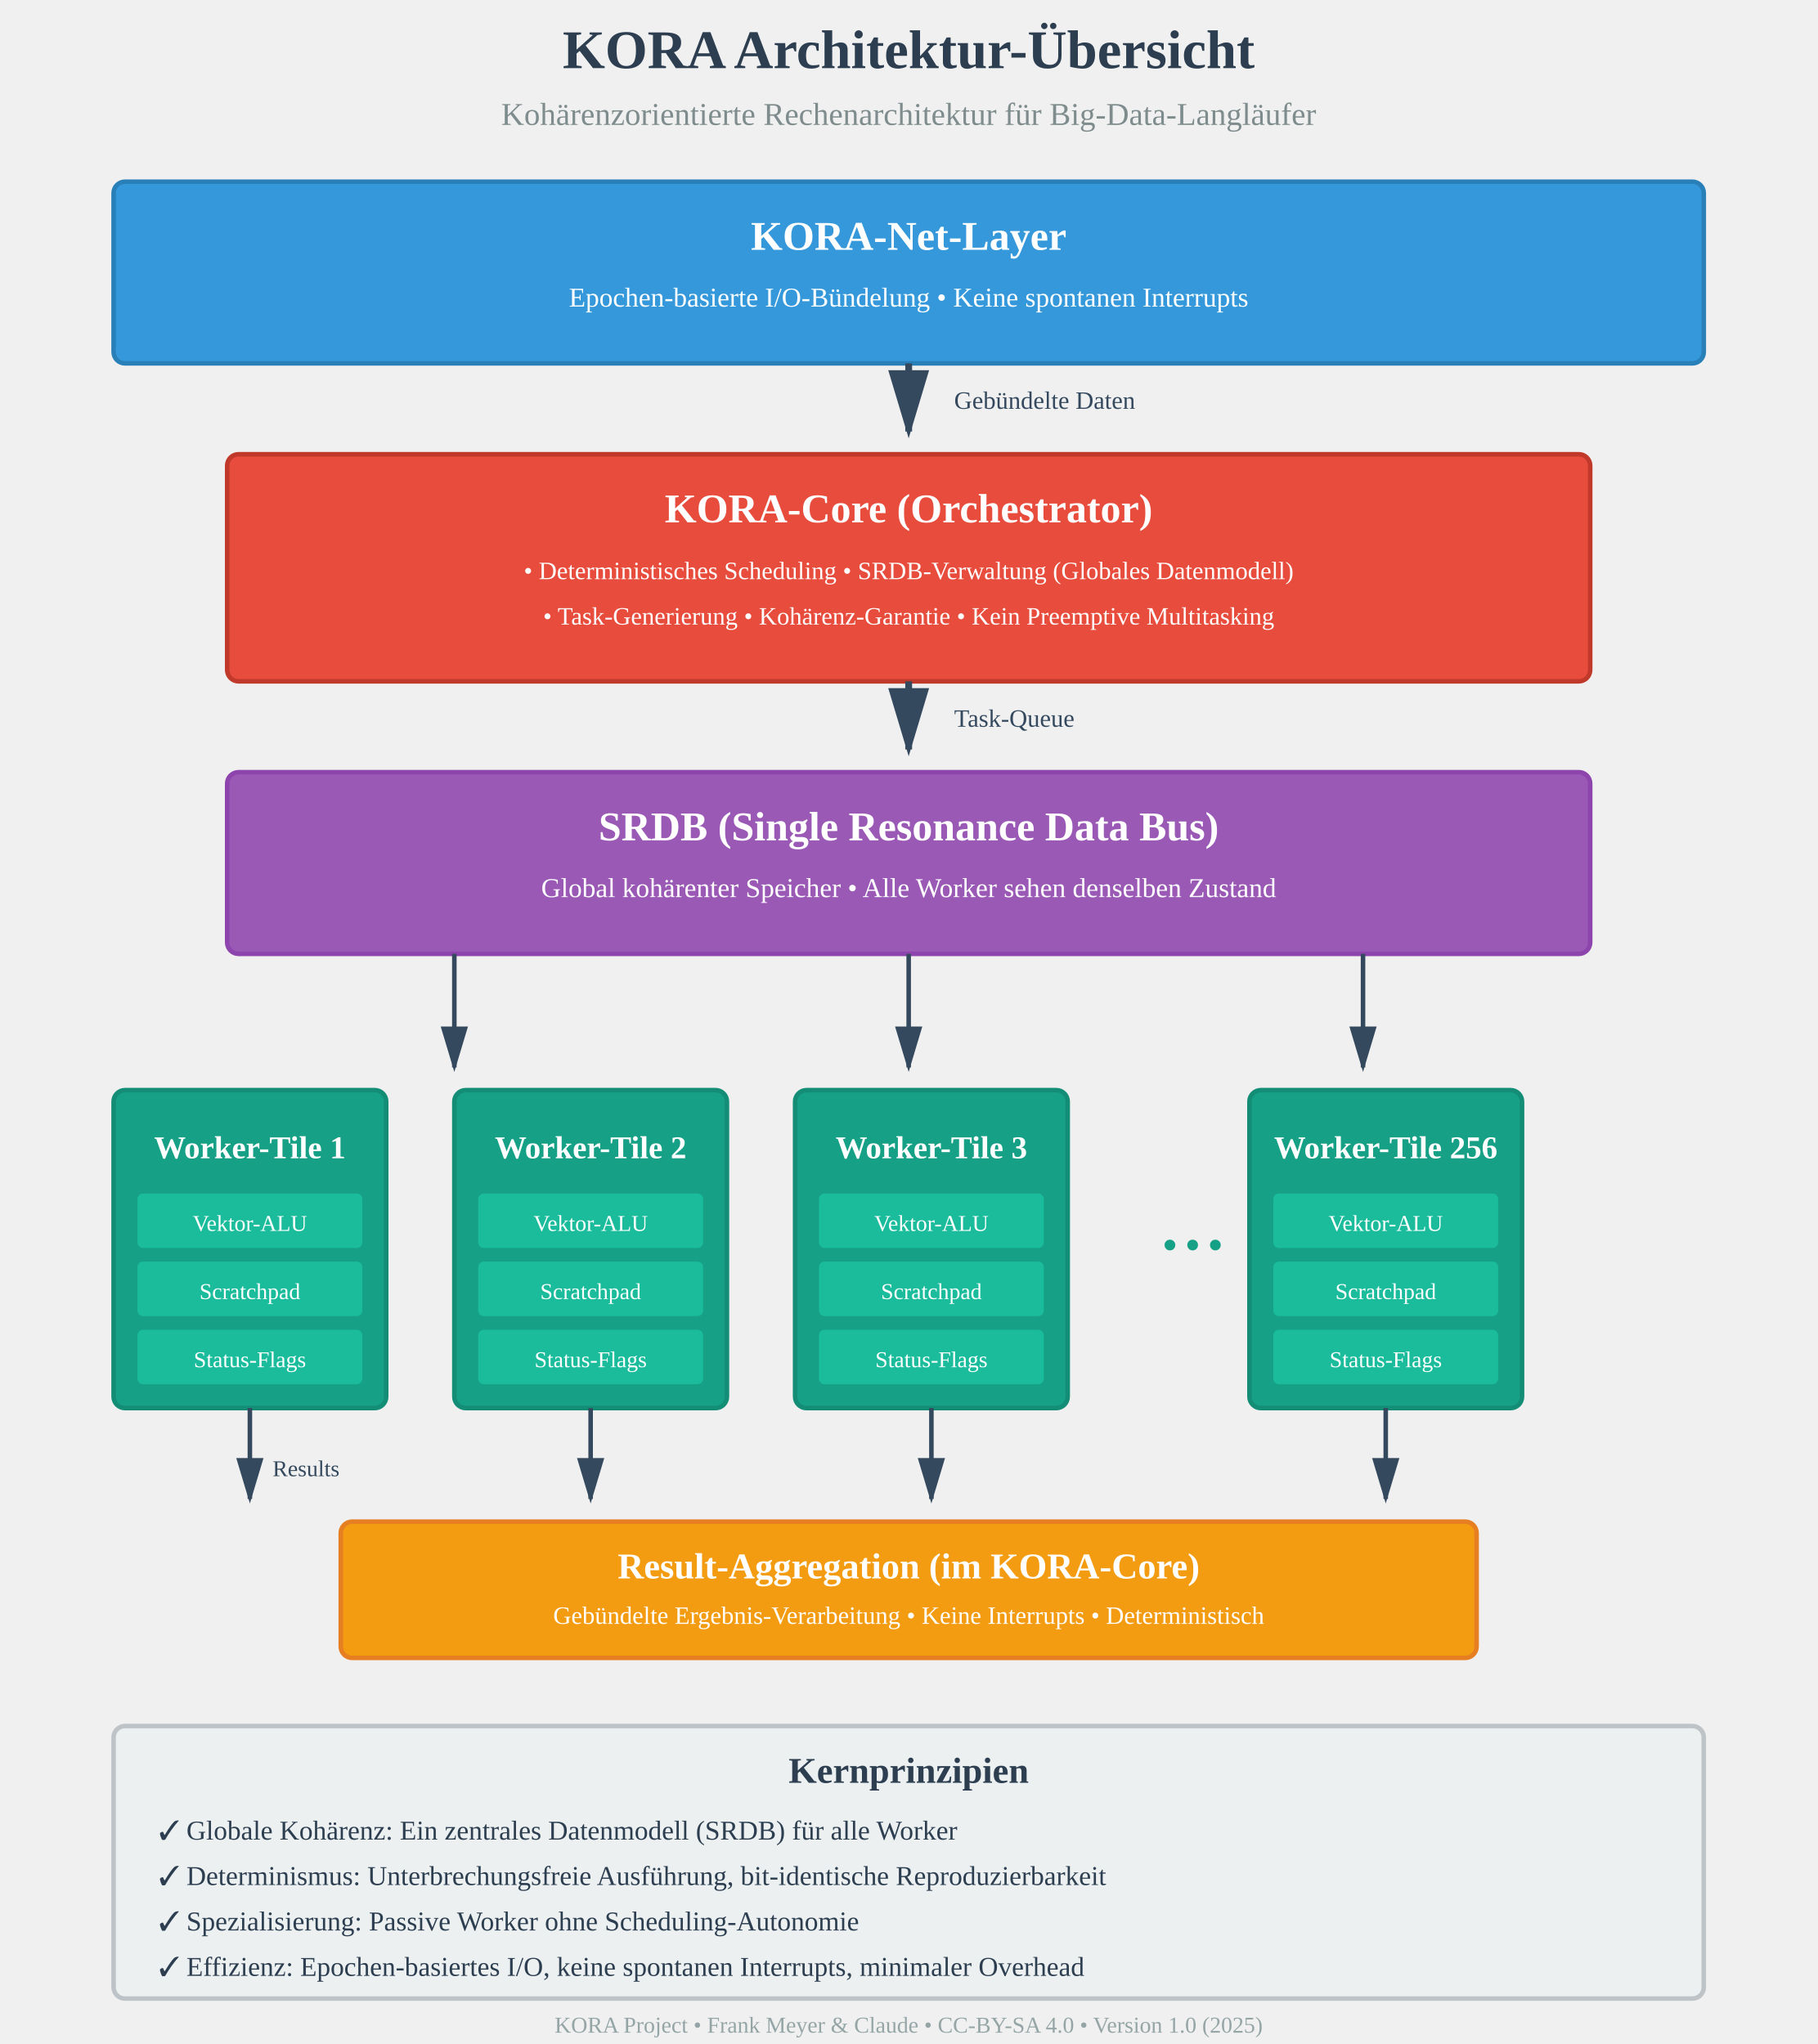
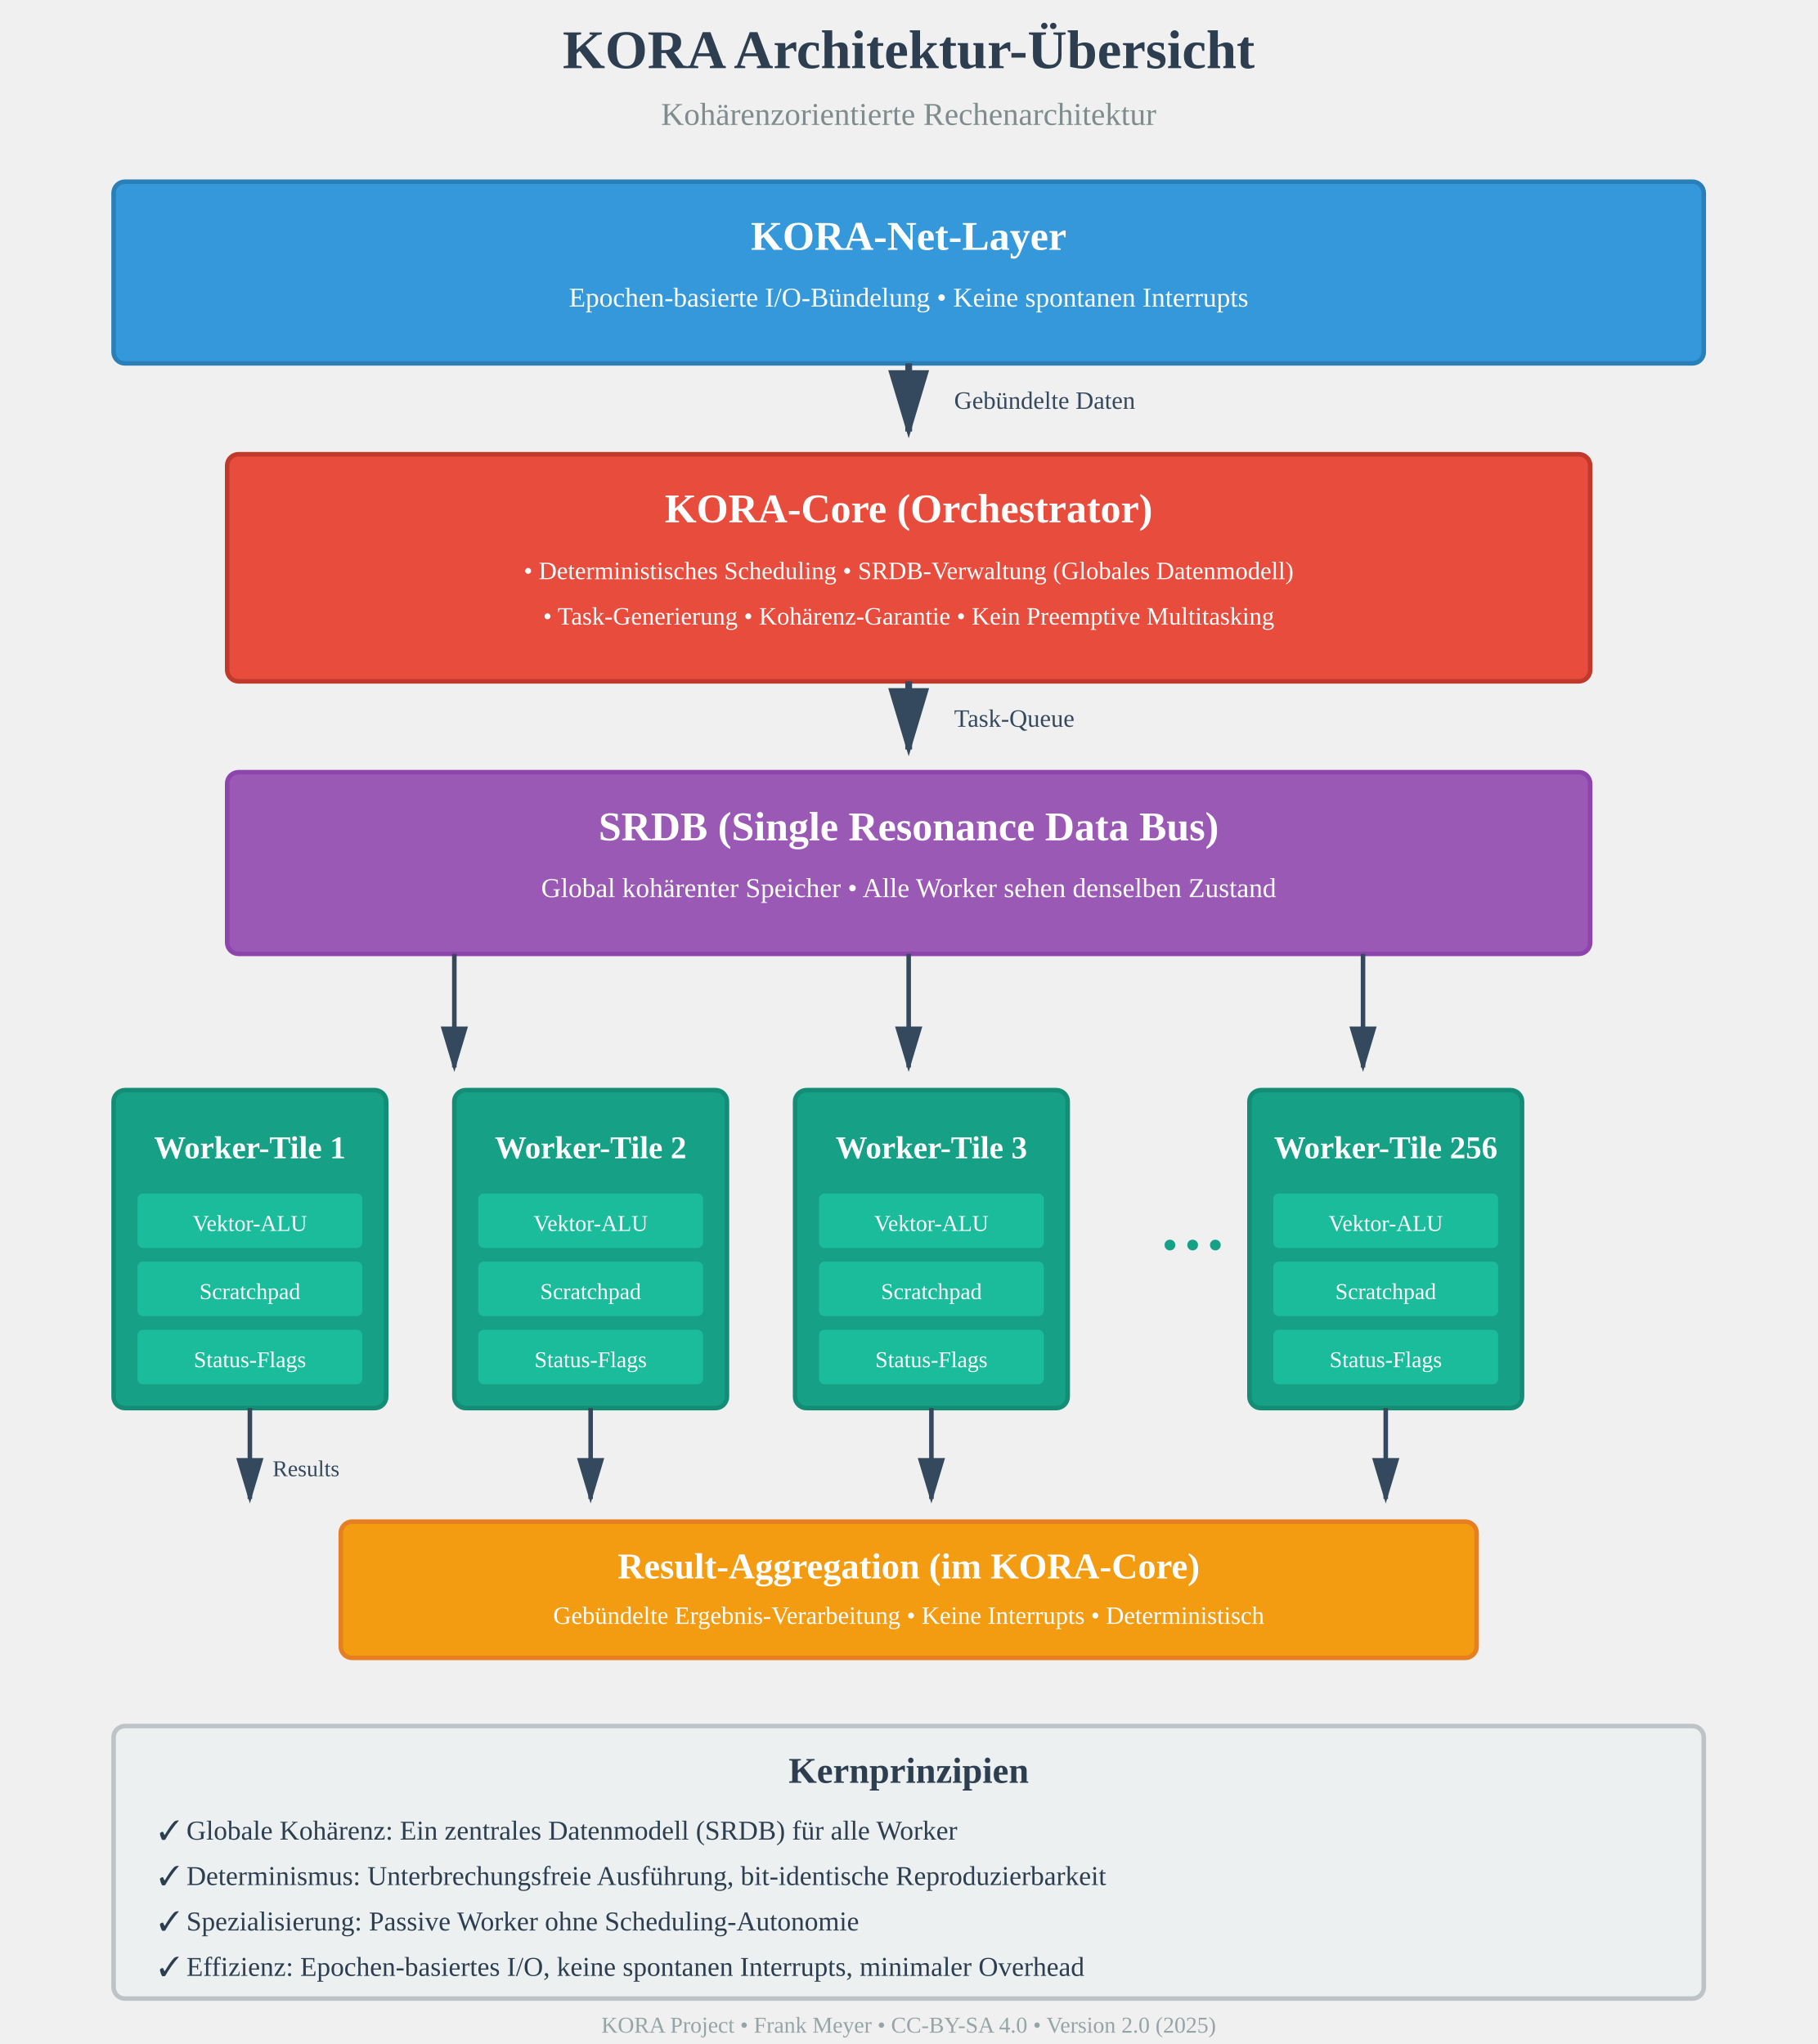
<svg xmlns="http://www.w3.org/2000/svg" viewBox="0 0 800 900" style="background: white;">
  <text x="400" y="30" text-anchor="middle" font-size="24" font-weight="bold" fill="#2c3e50">
    KORA Architektur-Übersicht
  </text>
  <text x="400" y="55" text-anchor="middle" font-size="14" fill="#7f8c8d">
-     Kohärenzorientierte Rechenarchitektur für Big-Data-Langläufer
+     Kohärenzorientierte Rechenarchitektur
  </text>
  <rect x="50" y="80" width="700" height="80" fill="#3498db" stroke="#2980b9" stroke-width="2" rx="5" />
  <text x="400" y="110" text-anchor="middle" font-size="18" font-weight="bold" fill="white">
    KORA-Net-Layer
  </text>
  <text x="400" y="135" text-anchor="middle" font-size="12" fill="white">
    Epochen-basierte I/O-Bündelung • Keine spontanen Interrupts
  </text>
  <path d="M 400 160 L 400 190" stroke="#34495e" stroke-width="3" fill="none" marker-end="url(#arrowhead)" />
  <text x="420" y="180" font-size="11" fill="#34495e">Gebündelte Daten</text>
  <rect x="100" y="200" width="600" height="100" fill="#e74c3c" stroke="#c0392b" stroke-width="2" rx="5" />
  <text x="400" y="230" text-anchor="middle" font-size="18" font-weight="bold" fill="white">
    KORA-Core (Orchestrator)
  </text>
  <text x="400" y="255" text-anchor="middle" font-size="11" fill="white">
    • Deterministisches Scheduling • SRDB-Verwaltung (Globales Datenmodell)
  </text>
  <text x="400" y="275" text-anchor="middle" font-size="11" fill="white">
    • Task-Generierung • Kohärenz-Garantie • Kein Preemptive Multitasking
  </text>
  <path d="M 400 300 L 400 330" stroke="#34495e" stroke-width="3" fill="none" marker-end="url(#arrowhead)" />
  <text x="420" y="320" font-size="11" fill="#34495e">Task-Queue</text>
  <rect x="100" y="340" width="600" height="80" fill="#9b59b6" stroke="#8e44ad" stroke-width="2" rx="5" />
  <text x="400" y="370" text-anchor="middle" font-size="18" font-weight="bold" fill="white">
    SRDB (Single Resonance Data Bus)
  </text>
  <text x="400" y="395" text-anchor="middle" font-size="12" fill="white">
    Global kohärenter Speicher • Alle Worker sehen denselben Zustand
  </text>
  <path d="M 200 420 L 200 470" stroke="#34495e" stroke-width="2" fill="none" marker-end="url(#arrowhead)" />
  <path d="M 400 420 L 400 470" stroke="#34495e" stroke-width="2" fill="none" marker-end="url(#arrowhead)" />
  <path d="M 600 420 L 600 470" stroke="#34495e" stroke-width="2" fill="none" marker-end="url(#arrowhead)" />
  <rect x="50" y="480" width="120" height="140" fill="#16a085" stroke="#138d75" stroke-width="2" rx="5" />
  <text x="110" y="510" text-anchor="middle" font-size="14" font-weight="bold" fill="white">
    Worker-Tile 1
  </text>
  <rect x="60" y="525" width="100" height="25" fill="#1abc9c" stroke="#16a085" stroke-width="1" rx="3" />
  <text x="110" y="542" text-anchor="middle" font-size="10" fill="white">Vektor-ALU</text>
  <rect x="60" y="555" width="100" height="25" fill="#1abc9c" stroke="#16a085" stroke-width="1" rx="3" />
  <text x="110" y="572" text-anchor="middle" font-size="10" fill="white">Scratchpad</text>
  <rect x="60" y="585" width="100" height="25" fill="#1abc9c" stroke="#16a085" stroke-width="1" rx="3" />
  <text x="110" y="602" text-anchor="middle" font-size="10" fill="white">Status-Flags</text>
  <rect x="200" y="480" width="120" height="140" fill="#16a085" stroke="#138d75" stroke-width="2" rx="5" />
  <text x="260" y="510" text-anchor="middle" font-size="14" font-weight="bold" fill="white">
    Worker-Tile 2
  </text>
  <rect x="210" y="525" width="100" height="25" fill="#1abc9c" stroke="#16a085" stroke-width="1" rx="3" />
  <text x="260" y="542" text-anchor="middle" font-size="10" fill="white">Vektor-ALU</text>
  <rect x="210" y="555" width="100" height="25" fill="#1abc9c" stroke="#16a085" stroke-width="1" rx="3" />
  <text x="260" y="572" text-anchor="middle" font-size="10" fill="white">Scratchpad</text>
  <rect x="210" y="585" width="100" height="25" fill="#1abc9c" stroke="#16a085" stroke-width="1" rx="3" />
  <text x="260" y="602" text-anchor="middle" font-size="10" fill="white">Status-Flags</text>
  <rect x="350" y="480" width="120" height="140" fill="#16a085" stroke="#138d75" stroke-width="2" rx="5" />
  <text x="410" y="510" text-anchor="middle" font-size="14" font-weight="bold" fill="white">
    Worker-Tile 3
  </text>
  <rect x="360" y="525" width="100" height="25" fill="#1abc9c" stroke="#16a085" stroke-width="1" rx="3" />
  <text x="410" y="542" text-anchor="middle" font-size="10" fill="white">Vektor-ALU</text>
  <rect x="360" y="555" width="100" height="25" fill="#1abc9c" stroke="#16a085" stroke-width="1" rx="3" />
  <text x="410" y="572" text-anchor="middle" font-size="10" fill="white">Scratchpad</text>
  <rect x="360" y="585" width="100" height="25" fill="#1abc9c" stroke="#16a085" stroke-width="1" rx="3" />
  <text x="410" y="602" text-anchor="middle" font-size="10" fill="white">Status-Flags</text>
  <text x="510" y="550" font-size="40" fill="#16a085">...</text>
  <rect x="550" y="480" width="120" height="140" fill="#16a085" stroke="#138d75" stroke-width="2" rx="5" />
  <text x="610" y="510" text-anchor="middle" font-size="14" font-weight="bold" fill="white">
    Worker-Tile 256
  </text>
  <rect x="560" y="525" width="100" height="25" fill="#1abc9c" stroke="#16a085" stroke-width="1" rx="3" />
  <text x="610" y="542" text-anchor="middle" font-size="10" fill="white">Vektor-ALU</text>
  <rect x="560" y="555" width="100" height="25" fill="#1abc9c" stroke="#16a085" stroke-width="1" rx="3" />
  <text x="610" y="572" text-anchor="middle" font-size="10" fill="white">Scratchpad</text>
  <rect x="560" y="585" width="100" height="25" fill="#1abc9c" stroke="#16a085" stroke-width="1" rx="3" />
  <text x="610" y="602" text-anchor="middle" font-size="10" fill="white">Status-Flags</text>
  <path d="M 110 620 L 110 660" stroke="#34495e" stroke-width="2" fill="none" marker-end="url(#arrowhead)" />
  <path d="M 260 620 L 260 660" stroke="#34495e" stroke-width="2" fill="none" marker-end="url(#arrowhead)" />
  <path d="M 410 620 L 410 660" stroke="#34495e" stroke-width="2" fill="none" marker-end="url(#arrowhead)" />
  <path d="M 610 620 L 610 660" stroke="#34495e" stroke-width="2" fill="none" marker-end="url(#arrowhead)" />
  <text x="120" y="650" font-size="10" fill="#34495e">Results</text>
  <rect x="150" y="670" width="500" height="60" fill="#f39c12" stroke="#e67e22" stroke-width="2" rx="5" />
  <text x="400" y="695" text-anchor="middle" font-size="16" font-weight="bold" fill="white">
    Result-Aggregation (im KORA-Core)
  </text>
  <text x="400" y="715" text-anchor="middle" font-size="11" fill="white">
    Gebündelte Ergebnis-Verarbeitung • Keine Interrupts • Deterministisch
  </text>
  <rect x="50" y="760" width="700" height="120" fill="#ecf0f1" stroke="#bdc3c7" stroke-width="2" rx="5" />
  <text x="400" y="785" text-anchor="middle" font-size="16" font-weight="bold" fill="#2c3e50">
    Kernprinzipien
  </text>
  <text x="70" y="810" font-size="12" fill="#2c3e50">
    ✓ Globale Kohärenz: Ein zentrales Datenmodell (SRDB) für alle Worker
  </text>
  <text x="70" y="830" font-size="12" fill="#2c3e50">
    ✓ Determinismus: Unterbrechungsfreie Ausführung, bit-identische Reproduzierbarkeit
  </text>
  <text x="70" y="850" font-size="12" fill="#2c3e50">
    ✓ Spezialisierung: Passive Worker ohne Scheduling-Autonomie
  </text>
  <text x="70" y="870" font-size="12" fill="#2c3e50">
    ✓ Effizienz: Epochen-basiertes I/O, keine spontanen Interrupts, minimaler Overhead
  </text>
  <defs>
    <marker id="arrowhead" markerWidth="10" markerHeight="10" refX="9" refY="3" orient="auto">
      <polygon points="0 0, 10 3, 0 6" fill="#34495e" />
    </marker>
  </defs>
  <text x="400" y="895" text-anchor="middle" font-size="10" fill="#95a5a6">
-     KORA Project • Frank Meyer &amp; Claude • CC-BY-SA 4.0 • Version 1.0 (2025)
+     KORA Project • Frank Meyer • CC-BY-SA 4.0 • Version 2.0 (2025)
  </text>
</svg>
